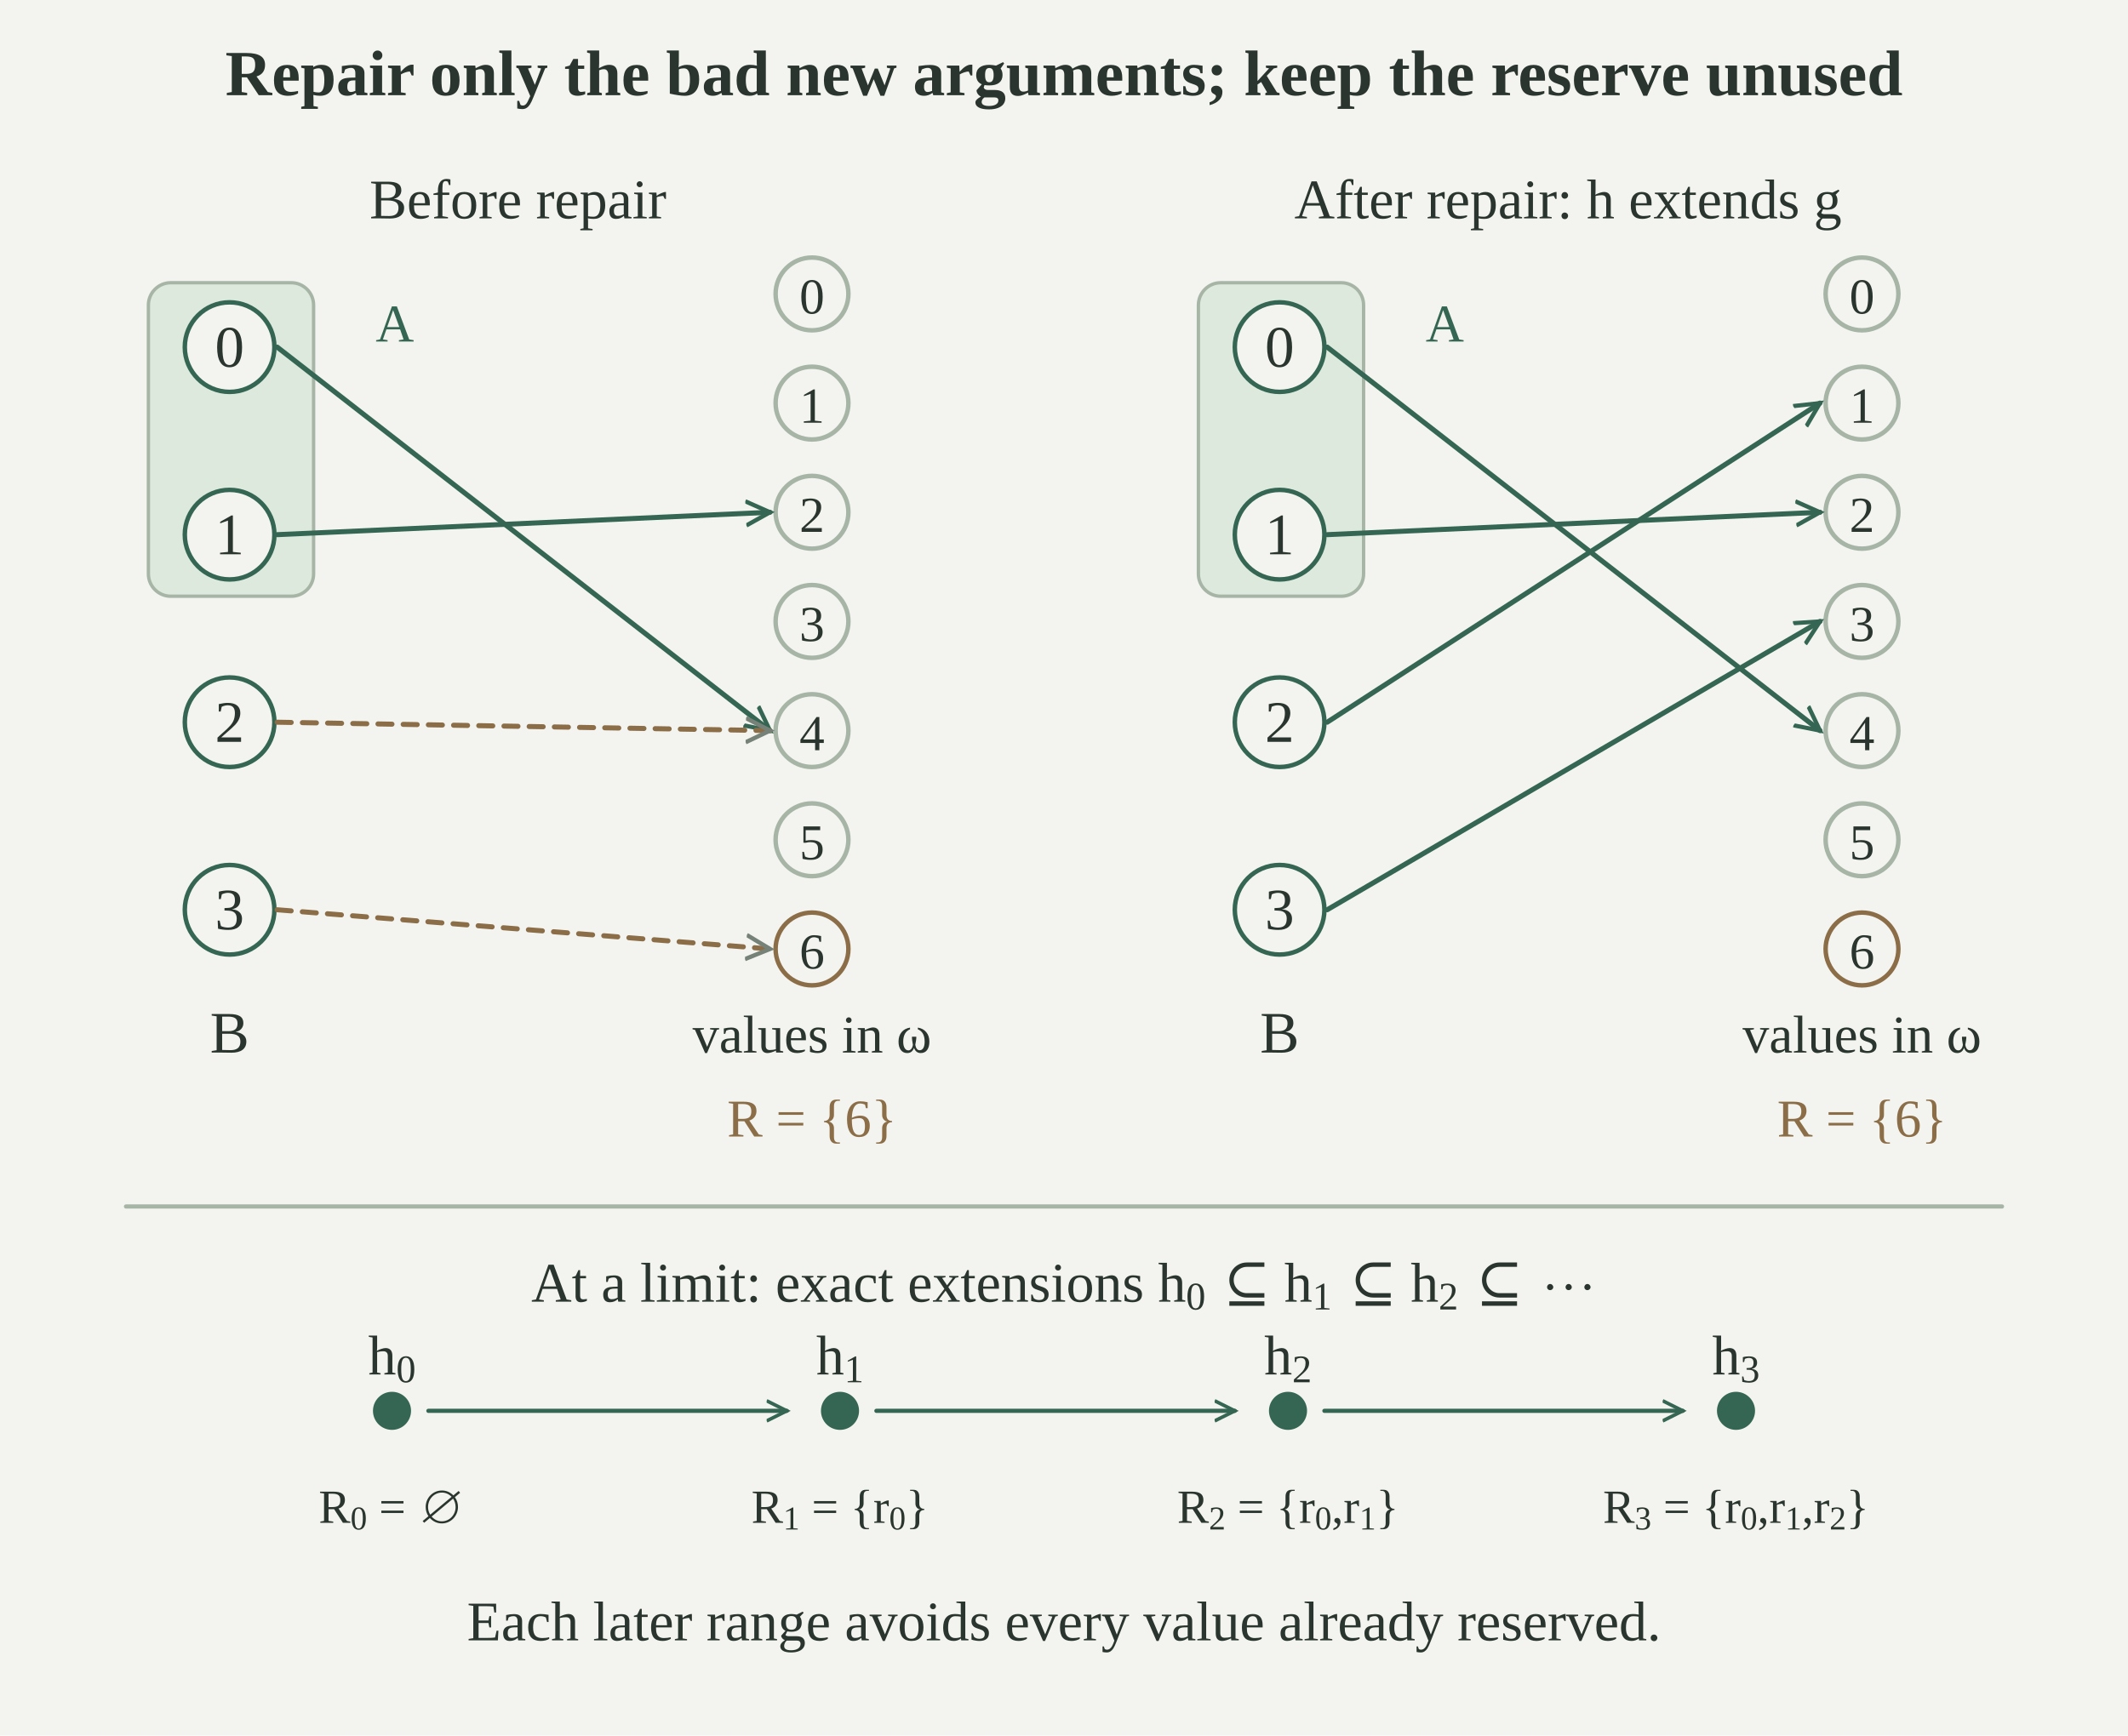
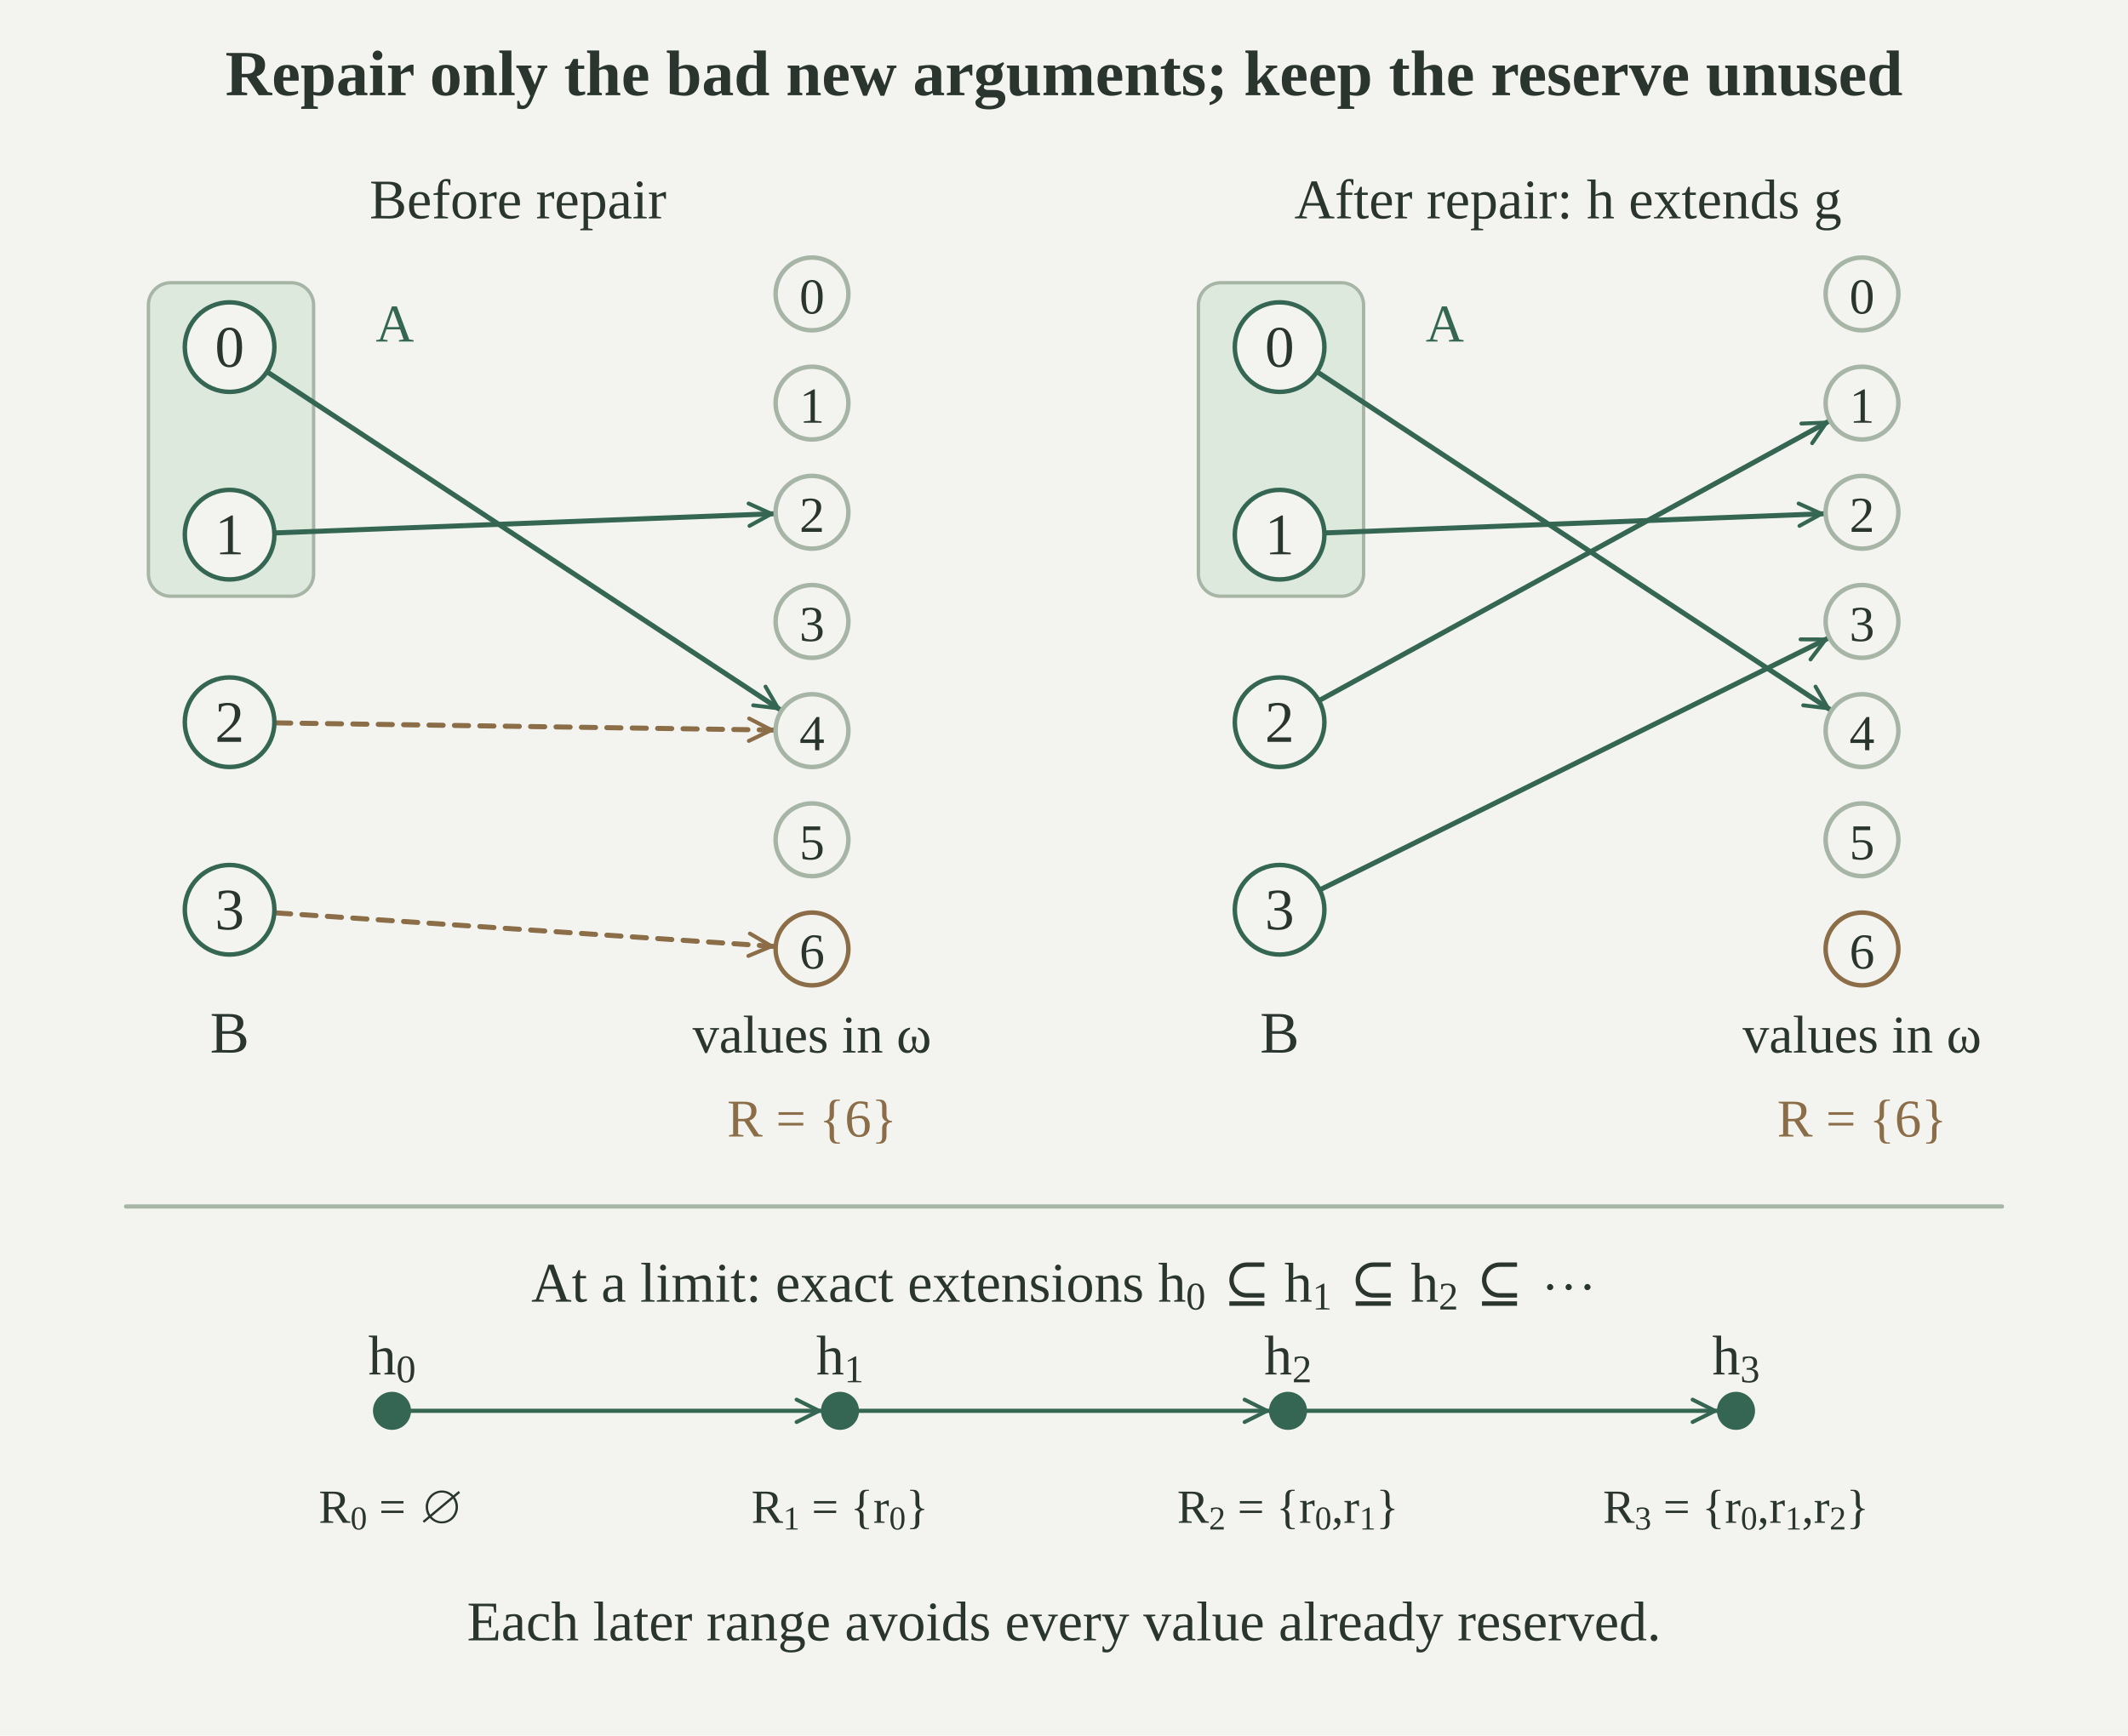
<svg xmlns="http://www.w3.org/2000/svg" width="760" height="620" viewBox="0 0 760 620" role="img" aria-labelledby="title desc">
  <rect width="760" height="620" fill="#f3f4ef" />
  <defs>
-     <marker id="arrow" viewBox="0 0 10 10" refX="8" refY="5" markerWidth="6" markerHeight="6" orient="auto-start-reverse">
-       <path d="M0 1L8 5L0 9" fill="none" stroke="#356653" stroke-width="1.4" />
+     <marker id="arrow" viewBox="-1 0 11 10" refX="8.7" refY="5" markerWidth="11" markerHeight="10" markerUnits="userSpaceOnUse" orient="auto">
+       <path d="M0 1L8 5L0 9" fill="none" stroke="#356653" stroke-width="1.4" stroke-linecap="round" stroke-linejoin="round" />
    </marker>
-     <marker id="grey-arrow" viewBox="0 0 10 10" refX="8" refY="5" markerWidth="6" markerHeight="6" orient="auto">
-       <path d="M0 1L8 5L0 9" fill="none" stroke="#768278" stroke-width="1.4" />
+     <marker id="grey-arrow" viewBox="-1 0 11 10" refX="8.7" refY="5" markerWidth="11" markerHeight="10" markerUnits="userSpaceOnUse" orient="auto">
+       <path d="M0 1L8 5L0 9" fill="none" stroke="#768278" stroke-width="1.4" stroke-linecap="round" stroke-linejoin="round" />
+     </marker>
+     <marker id="warn-arrow" viewBox="-1 0 11 10" refX="8.7" refY="5" markerWidth="11" markerHeight="10" markerUnits="userSpaceOnUse" orient="auto">
+       <path d="M0 1L8 5L0 9" fill="none" stroke="#8b6d48" stroke-width="1.4" stroke-linecap="round" stroke-linejoin="round" />
    </marker>
  </defs>
  <text x="380.0" y="34" font-family="Georgia, Times New Roman, serif" font-size="23" text-anchor="middle" fill="#29352e" font-weight="bold">Repair only the bad new arguments; keep the reserve unused</text>
  <text x="185" y="78" font-family="Georgia, Times New Roman, serif" font-size="20" text-anchor="middle" fill="#29352e">Before repair</text>
  <rect x="53" y="101" width="59" height="112" rx="8" fill="#dce9dc" stroke="#a7b5a6" stroke-width="1.2" />
+   <path d="M96.03 133.241L278.475 253.409" fill="none" stroke="#356653" stroke-width="1.8" stroke-linecap="round" stroke-linejoin="round" marker-end="url(#arrow)" />
+   <path d="M98.788 190.354L276.21 183.53" fill="none" stroke="#356653" stroke-width="1.8" stroke-linecap="round" stroke-linejoin="round" marker-end="url(#arrow)" />
+   <path d="M98.798 258.242L276.201 260.801" fill="none" stroke="#8b6d48" stroke-width="1.8" stroke-linecap="round" stroke-linejoin="round" stroke-dasharray="5.04 4.032" marker-end="url(#warn-arrow)" />
+   <path d="M98.762 326.128L276.231 338.073" fill="none" stroke="#8b6d48" stroke-width="1.8" stroke-linecap="round" stroke-linejoin="round" stroke-dasharray="5.053 4.043" marker-end="url(#warn-arrow)" />
  <circle cx="82" cy="124" r="16" fill="#f3f4ef" stroke="#356653" stroke-width="1.6" />
  <text x="82" y="131" font-family="Georgia, Times New Roman, serif" font-size="21" text-anchor="middle" fill="#29352e">0</text>
  <circle cx="82" cy="191" r="16" fill="#f3f4ef" stroke="#356653" stroke-width="1.6" />
  <text x="82" y="198" font-family="Georgia, Times New Roman, serif" font-size="21" text-anchor="middle" fill="#29352e">1</text>
  <circle cx="82" cy="258" r="16" fill="#f3f4ef" stroke="#356653" stroke-width="1.6" />
  <text x="82" y="265" font-family="Georgia, Times New Roman, serif" font-size="21" text-anchor="middle" fill="#29352e">2</text>
  <circle cx="82" cy="325" r="16" fill="#f3f4ef" stroke="#356653" stroke-width="1.6" />
  <text x="82" y="332" font-family="Georgia, Times New Roman, serif" font-size="21" text-anchor="middle" fill="#29352e">3</text>
  <circle cx="290" cy="105" r="13" fill="#f3f4ef" stroke="#a7b5a6" stroke-width="1.6" />
  <text x="290" y="112" font-family="Georgia, Times New Roman, serif" font-size="18" text-anchor="middle" fill="#29352e">0</text>
  <circle cx="290" cy="144" r="13" fill="#f3f4ef" stroke="#a7b5a6" stroke-width="1.6" />
  <text x="290" y="151" font-family="Georgia, Times New Roman, serif" font-size="18" text-anchor="middle" fill="#29352e">1</text>
  <circle cx="290" cy="183" r="13" fill="#f3f4ef" stroke="#a7b5a6" stroke-width="1.6" />
  <text x="290" y="190" font-family="Georgia, Times New Roman, serif" font-size="18" text-anchor="middle" fill="#29352e">2</text>
  <circle cx="290" cy="222" r="13" fill="#f3f4ef" stroke="#a7b5a6" stroke-width="1.6" />
  <text x="290" y="229" font-family="Georgia, Times New Roman, serif" font-size="18" text-anchor="middle" fill="#29352e">3</text>
  <circle cx="290" cy="261" r="13" fill="#f3f4ef" stroke="#a7b5a6" stroke-width="1.6" />
  <text x="290" y="268" font-family="Georgia, Times New Roman, serif" font-size="18" text-anchor="middle" fill="#29352e">4</text>
  <circle cx="290" cy="300" r="13" fill="#f3f4ef" stroke="#a7b5a6" stroke-width="1.6" />
  <text x="290" y="307" font-family="Georgia, Times New Roman, serif" font-size="18" text-anchor="middle" fill="#29352e">5</text>
  <circle cx="290" cy="339" r="13" fill="#f3f4ef" stroke="#8b6d48" stroke-width="1.6" />
  <text x="290" y="346" font-family="Georgia, Times New Roman, serif" font-size="18" text-anchor="middle" fill="#29352e">6</text>
-   <path d="M99 124L275 261" fill="none" stroke="#356653" stroke-width="1.8" stroke-linecap="round" stroke-linejoin="round" marker-end="url(#arrow)" />
-   <path d="M99 191L275 183" fill="none" stroke="#356653" stroke-width="1.8" stroke-linecap="round" stroke-linejoin="round" marker-end="url(#arrow)" />
-   <path d="M99 258L275 261" fill="none" stroke="#8b6d48" stroke-width="1.8" stroke-linecap="round" stroke-linejoin="round" stroke-dasharray="5 4" marker-end="url(#grey-arrow)" />
-   <path d="M99 325L275 339" fill="none" stroke="#8b6d48" stroke-width="1.8" stroke-linecap="round" stroke-linejoin="round" stroke-dasharray="5 4" marker-end="url(#grey-arrow)" />
  <text x="82" y="376" font-family="Georgia, Times New Roman, serif" font-size="21" text-anchor="middle" fill="#29352e">B</text>
  <text x="290" y="376" font-family="Georgia, Times New Roman, serif" font-size="19" text-anchor="middle" fill="#29352e">values in ω</text>
  <text x="141" y="122" font-family="Georgia, Times New Roman, serif" font-size="19" text-anchor="middle" fill="#356653">A</text>
  <text x="290" y="406" font-family="Georgia, Times New Roman, serif" font-size="19" text-anchor="middle" fill="#8b6d48">R = {6}</text>
  <text x="560" y="78" font-family="Georgia, Times New Roman, serif" font-size="20" text-anchor="middle" fill="#29352e">After repair: h extends g</text>
  <rect x="428" y="101" width="59" height="112" rx="8" fill="#dce9dc" stroke="#a7b5a6" stroke-width="1.2" />
+   <path d="M471.03 133.241L653.475 253.409" fill="none" stroke="#356653" stroke-width="1.8" stroke-linecap="round" stroke-linejoin="round" marker-end="url(#arrow)" />
+   <path d="M473.788 190.354L651.21 183.53" fill="none" stroke="#356653" stroke-width="1.8" stroke-linecap="round" stroke-linejoin="round" marker-end="url(#arrow)" />
+   <path d="M471.732 249.926L652.898 150.633" fill="none" stroke="#356653" stroke-width="1.8" stroke-linecap="round" stroke-linejoin="round" marker-end="url(#arrow)" />
+   <path d="M472.055 317.545L652.633 228.124" fill="none" stroke="#356653" stroke-width="1.8" stroke-linecap="round" stroke-linejoin="round" marker-end="url(#arrow)" />
  <circle cx="457" cy="124" r="16" fill="#f3f4ef" stroke="#356653" stroke-width="1.6" />
  <text x="457" y="131" font-family="Georgia, Times New Roman, serif" font-size="21" text-anchor="middle" fill="#29352e">0</text>
  <circle cx="457" cy="191" r="16" fill="#f3f4ef" stroke="#356653" stroke-width="1.6" />
  <text x="457" y="198" font-family="Georgia, Times New Roman, serif" font-size="21" text-anchor="middle" fill="#29352e">1</text>
  <circle cx="457" cy="258" r="16" fill="#f3f4ef" stroke="#356653" stroke-width="1.6" />
  <text x="457" y="265" font-family="Georgia, Times New Roman, serif" font-size="21" text-anchor="middle" fill="#29352e">2</text>
  <circle cx="457" cy="325" r="16" fill="#f3f4ef" stroke="#356653" stroke-width="1.6" />
  <text x="457" y="332" font-family="Georgia, Times New Roman, serif" font-size="21" text-anchor="middle" fill="#29352e">3</text>
  <circle cx="665" cy="105" r="13" fill="#f3f4ef" stroke="#a7b5a6" stroke-width="1.6" />
  <text x="665" y="112" font-family="Georgia, Times New Roman, serif" font-size="18" text-anchor="middle" fill="#29352e">0</text>
  <circle cx="665" cy="144" r="13" fill="#f3f4ef" stroke="#a7b5a6" stroke-width="1.6" />
  <text x="665" y="151" font-family="Georgia, Times New Roman, serif" font-size="18" text-anchor="middle" fill="#29352e">1</text>
  <circle cx="665" cy="183" r="13" fill="#f3f4ef" stroke="#a7b5a6" stroke-width="1.6" />
  <text x="665" y="190" font-family="Georgia, Times New Roman, serif" font-size="18" text-anchor="middle" fill="#29352e">2</text>
  <circle cx="665" cy="222" r="13" fill="#f3f4ef" stroke="#a7b5a6" stroke-width="1.6" />
  <text x="665" y="229" font-family="Georgia, Times New Roman, serif" font-size="18" text-anchor="middle" fill="#29352e">3</text>
  <circle cx="665" cy="261" r="13" fill="#f3f4ef" stroke="#a7b5a6" stroke-width="1.6" />
  <text x="665" y="268" font-family="Georgia, Times New Roman, serif" font-size="18" text-anchor="middle" fill="#29352e">4</text>
  <circle cx="665" cy="300" r="13" fill="#f3f4ef" stroke="#a7b5a6" stroke-width="1.6" />
  <text x="665" y="307" font-family="Georgia, Times New Roman, serif" font-size="18" text-anchor="middle" fill="#29352e">5</text>
  <circle cx="665" cy="339" r="13" fill="#f3f4ef" stroke="#8b6d48" stroke-width="1.6" />
  <text x="665" y="346" font-family="Georgia, Times New Roman, serif" font-size="18" text-anchor="middle" fill="#29352e">6</text>
-   <path d="M474 124L650 261" fill="none" stroke="#356653" stroke-width="1.8" stroke-linecap="round" stroke-linejoin="round" marker-end="url(#arrow)" />
-   <path d="M474 191L650 183" fill="none" stroke="#356653" stroke-width="1.8" stroke-linecap="round" stroke-linejoin="round" marker-end="url(#arrow)" />
-   <path d="M474 258L650 144" fill="none" stroke="#356653" stroke-width="1.8" stroke-linecap="round" stroke-linejoin="round" marker-end="url(#arrow)" />
-   <path d="M474 325L650 222" fill="none" stroke="#356653" stroke-width="1.8" stroke-linecap="round" stroke-linejoin="round" marker-end="url(#arrow)" />
  <text x="457" y="376" font-family="Georgia, Times New Roman, serif" font-size="21" text-anchor="middle" fill="#29352e">B</text>
  <text x="665" y="376" font-family="Georgia, Times New Roman, serif" font-size="19" text-anchor="middle" fill="#29352e">values in ω</text>
  <text x="516" y="122" font-family="Georgia, Times New Roman, serif" font-size="19" text-anchor="middle" fill="#356653">A</text>
  <text x="665" y="406" font-family="Georgia, Times New Roman, serif" font-size="19" text-anchor="middle" fill="#8b6d48">R = {6}</text>
  <path d="M45 431L715 431" fill="none" stroke="#a7b5a6" stroke-width="1.5" stroke-linecap="round" stroke-linejoin="round" />
  <text x="380" y="465" font-family="Georgia, Times New Roman, serif" font-size="20" text-anchor="middle" fill="#29352e">At a limit: exact extensions h<tspan baseline-shift="sub" font-size="70%">0</tspan> ⊆ h<tspan baseline-shift="sub" font-size="70%">1</tspan> ⊆ h<tspan baseline-shift="sub" font-size="70%">2</tspan> ⊆ ⋯</text>
  <circle cx="140" cy="504" r="6" fill="#356653" stroke="#356653" stroke-width="1.6" />
  <text x="140" y="491" font-family="Georgia, Times New Roman, serif" font-size="20" text-anchor="middle" fill="#29352e">h<tspan baseline-shift="sub" font-size="70%">0</tspan>
  </text>
-   <path d="M153 504L281 504" fill="none" stroke="#356653" stroke-width="1.5" stroke-linecap="round" stroke-linejoin="round" marker-end="url(#arrow)" />
+   <path d="M146.8 504.0L293.2 504.0" fill="none" stroke="#356653" stroke-width="1.5" stroke-linecap="round" stroke-linejoin="round" marker-end="url(#arrow)" />
  <text x="140" y="544" font-family="Georgia, Times New Roman, serif" font-size="17" text-anchor="middle" fill="#29352e">R<tspan baseline-shift="sub" font-size="70%">0</tspan> = ∅</text>
  <circle cx="300" cy="504" r="6" fill="#356653" stroke="#356653" stroke-width="1.6" />
  <text x="300" y="491" font-family="Georgia, Times New Roman, serif" font-size="20" text-anchor="middle" fill="#29352e">h<tspan baseline-shift="sub" font-size="70%">1</tspan>
  </text>
-   <path d="M313 504L441 504" fill="none" stroke="#356653" stroke-width="1.5" stroke-linecap="round" stroke-linejoin="round" marker-end="url(#arrow)" />
+   <path d="M306.8 504.0L453.2 504.0" fill="none" stroke="#356653" stroke-width="1.5" stroke-linecap="round" stroke-linejoin="round" marker-end="url(#arrow)" />
  <text x="300" y="544" font-family="Georgia, Times New Roman, serif" font-size="17" text-anchor="middle" fill="#29352e">R<tspan baseline-shift="sub" font-size="70%">1</tspan> = {r<tspan baseline-shift="sub" font-size="70%">0</tspan>}</text>
  <circle cx="460" cy="504" r="6" fill="#356653" stroke="#356653" stroke-width="1.6" />
  <text x="460" y="491" font-family="Georgia, Times New Roman, serif" font-size="20" text-anchor="middle" fill="#29352e">h<tspan baseline-shift="sub" font-size="70%">2</tspan>
  </text>
-   <path d="M473 504L601 504" fill="none" stroke="#356653" stroke-width="1.5" stroke-linecap="round" stroke-linejoin="round" marker-end="url(#arrow)" />
+   <path d="M466.8 504.0L613.2 504.0" fill="none" stroke="#356653" stroke-width="1.5" stroke-linecap="round" stroke-linejoin="round" marker-end="url(#arrow)" />
  <text x="460" y="544" font-family="Georgia, Times New Roman, serif" font-size="17" text-anchor="middle" fill="#29352e">R<tspan baseline-shift="sub" font-size="70%">2</tspan> = {r<tspan baseline-shift="sub" font-size="70%">0</tspan>,r<tspan baseline-shift="sub" font-size="70%">1</tspan>}</text>
  <circle cx="620" cy="504" r="6" fill="#356653" stroke="#356653" stroke-width="1.6" />
  <text x="620" y="491" font-family="Georgia, Times New Roman, serif" font-size="20" text-anchor="middle" fill="#29352e">h<tspan baseline-shift="sub" font-size="70%">3</tspan>
  </text>
  <text x="620" y="544" font-family="Georgia, Times New Roman, serif" font-size="17" text-anchor="middle" fill="#29352e">R<tspan baseline-shift="sub" font-size="70%">3</tspan> = {r<tspan baseline-shift="sub" font-size="70%">0</tspan>,r<tspan baseline-shift="sub" font-size="70%">1</tspan>,r<tspan baseline-shift="sub" font-size="70%">2</tspan>}</text>
  <text x="380" y="586" font-family="Georgia, Times New Roman, serif" font-size="20" text-anchor="middle" fill="#29352e">Each later range avoids every value already reserved.</text>
</svg>
